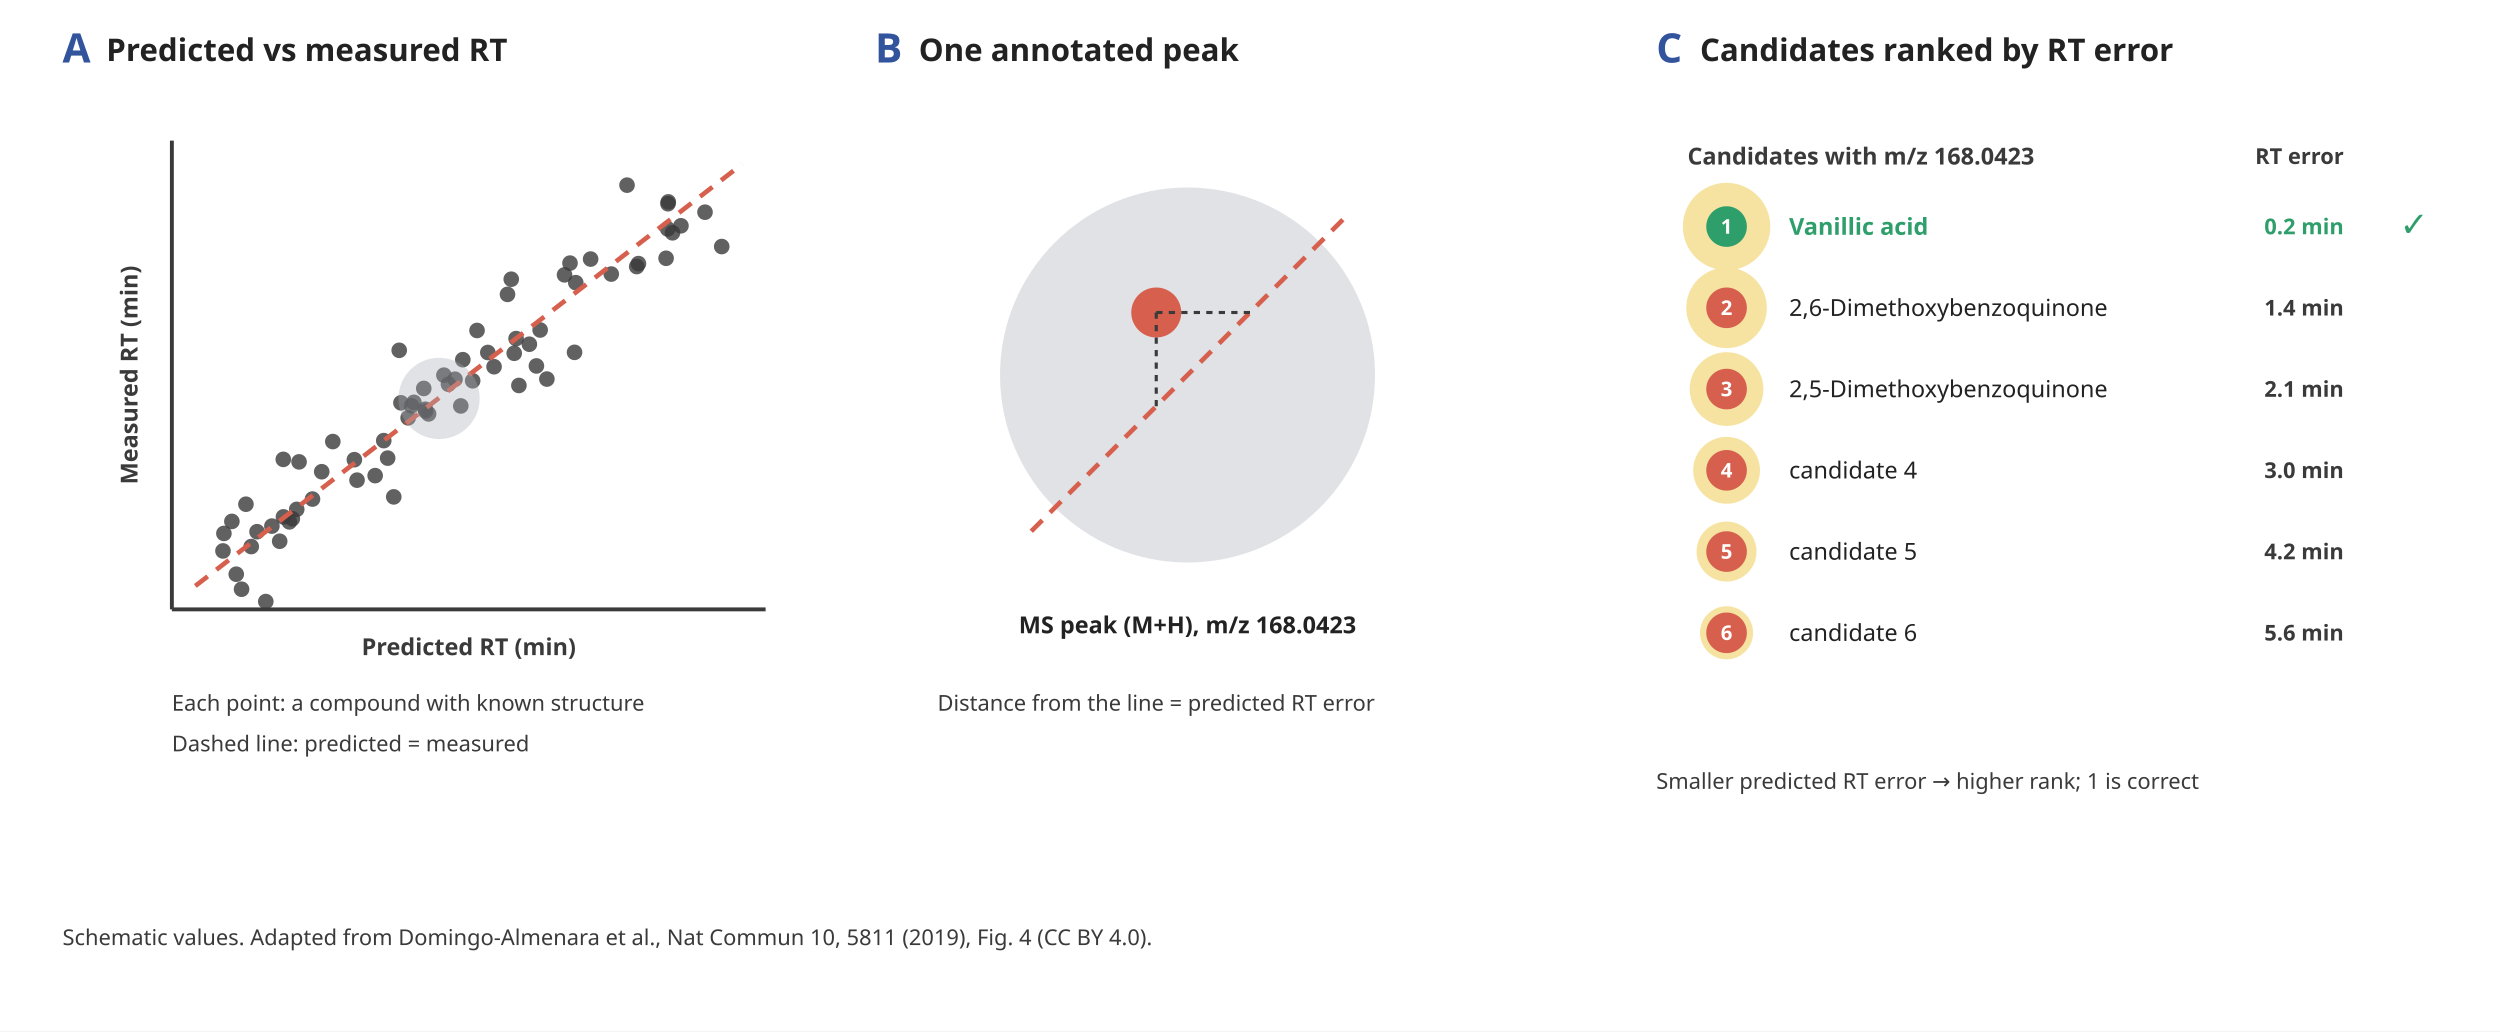
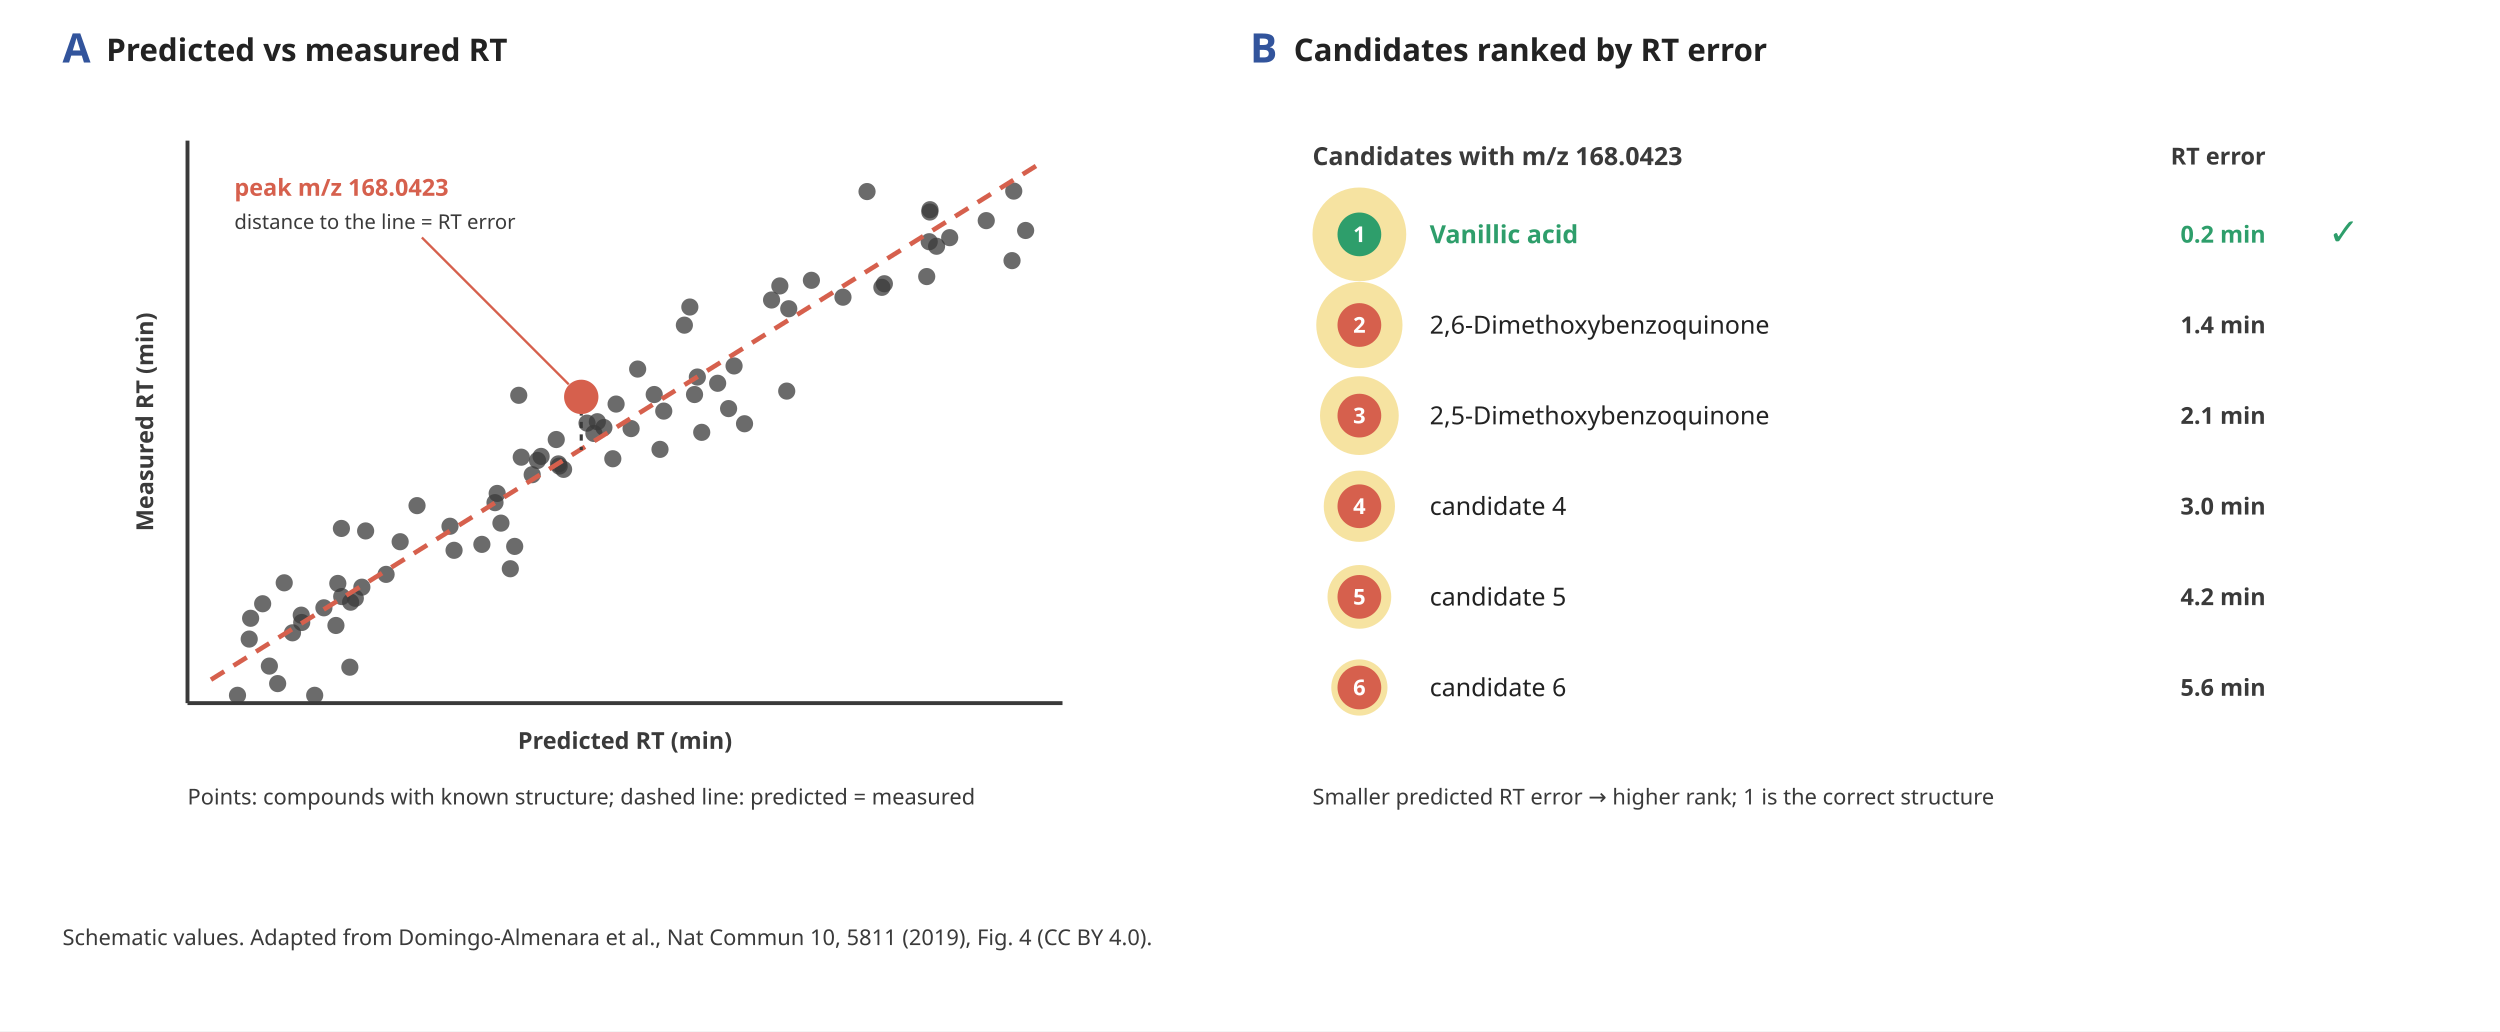
<svg xmlns="http://www.w3.org/2000/svg" width="1600" height="660" viewBox="0 0 1600 660">
  <rect width="1600" height="660" fill="#FFFFFF" />
  <text x="40" y="40" font-family="Pretendard, sans-serif" font-size="26" font-weight="800" fill="#32549C">A</text>
  <text x="68.0" y="32.0" font-family="Pretendard, sans-serif" font-size="20" font-weight="700" fill="#222222" text-anchor="start" dominant-baseline="middle">Predicted vs measured RT</text>
-   <line x1="110.0" y1="90.0" x2="110.0" y2="390.0" stroke="#3A3A3A" stroke-width="2.5" />
-   <line x1="110.0" y1="390.0" x2="490.0" y2="390.0" stroke="#3A3A3A" stroke-width="2.5" />
-   <text x="300.0" y="414.0" font-family="Pretendard, sans-serif" font-size="15" font-weight="600" fill="#3A3A3A" text-anchor="middle" dominant-baseline="middle">Predicted RT (min)</text>
-   <text x="88.0" y="240.0" font-family="Pretendard, sans-serif" font-size="15" font-weight="600" fill="#3A3A3A" text-anchor="middle" transform="rotate(-90 88.0 240.0)">Measured RT (min)</text>
-   <circle cx="240.1" cy="304.4" r="5" fill="#3A3A3A" opacity="0.8" />
-   <circle cx="154.6" cy="377.1" r="5" fill="#3A3A3A" opacity="0.8" />
-   <circle cx="312.2" cy="225.6" r="5" fill="#3A3A3A" opacity="0.8" />
-   <circle cx="302.5" cy="243.7" r="5" fill="#3A3A3A" opacity="0.8" />
-   <circle cx="142.7" cy="352.6" r="5" fill="#3A3A3A" opacity="0.8" />
-   <circle cx="160.8" cy="349.8" r="5" fill="#3A3A3A" opacity="0.8" />
-   <circle cx="274.3" cy="264.9" r="5" fill="#3A3A3A" opacity="0.8" />
-   <circle cx="205.9" cy="301.9" r="5" fill="#3A3A3A" opacity="0.8" />
-   <circle cx="343.3" cy="234.2" r="5" fill="#3A3A3A" opacity="0.8" />
-   <circle cx="264.9" cy="257.5" r="5" fill="#3A3A3A" opacity="0.8" />
-   <circle cx="461.9" cy="157.8" r="5" fill="#3A3A3A" opacity="0.8" />
-   <circle cx="228.5" cy="307.3" r="5" fill="#3A3A3A" opacity="0.8" />
-   <circle cx="179.0" cy="346.4" r="5" fill="#3A3A3A" opacity="0.8" />
-   <circle cx="407.5" cy="170.6" r="5" fill="#3A3A3A" opacity="0.8" />
-   <circle cx="191.4" cy="295.6" r="5" fill="#3A3A3A" opacity="0.8" />
-   <circle cx="256.6" cy="257.8" r="5" fill="#3A3A3A" opacity="0.8" />
-   <circle cx="316.2" cy="234.7" r="5" fill="#3A3A3A" opacity="0.8" />
-   <circle cx="200.0" cy="319.4" r="5" fill="#3A3A3A" opacity="0.8" />
-   <circle cx="361.3" cy="175.9" r="5" fill="#3A3A3A" opacity="0.8" />
-   <circle cx="329.1" cy="226.1" r="5" fill="#3A3A3A" opacity="0.8" />
-   <circle cx="284.1" cy="240.1" r="5" fill="#3A3A3A" opacity="0.8" />
-   <circle cx="367.7" cy="225.5" r="5" fill="#3A3A3A" opacity="0.8" />
-   <circle cx="213.0" cy="282.6" r="5" fill="#3A3A3A" opacity="0.8" />
-   <circle cx="427.5" cy="130.4" r="5" fill="#3A3A3A" opacity="0.8" />
-   <circle cx="378.0" cy="165.8" r="5" fill="#3A3A3A" opacity="0.8" />
-   <circle cx="170.1" cy="385.0" r="5" fill="#3A3A3A" opacity="0.8" />
-   <circle cx="272.2" cy="261.9" r="5" fill="#3A3A3A" opacity="0.8" />
-   <circle cx="296.2" cy="230.2" r="5" fill="#3A3A3A" opacity="0.8" />
-   <circle cx="143.3" cy="341.4" r="5" fill="#3A3A3A" opacity="0.8" />
-   <circle cx="324.8" cy="188.4" r="5" fill="#3A3A3A" opacity="0.8" />
-   <circle cx="427.7" cy="129.2" r="5" fill="#3A3A3A" opacity="0.8" />
-   <circle cx="332.1" cy="246.7" r="5" fill="#3A3A3A" opacity="0.8" />
-   <circle cx="327.2" cy="178.7" r="5" fill="#3A3A3A" opacity="0.8" />
-   <circle cx="451.2" cy="135.8" r="5" fill="#3A3A3A" opacity="0.8" />
-   <circle cx="291.2" cy="242.7" r="5" fill="#3A3A3A" opacity="0.8" />
-   <circle cx="368.5" cy="180.9" r="5" fill="#3A3A3A" opacity="0.8" />
-   <circle cx="350.0" cy="242.6" r="5" fill="#3A3A3A" opacity="0.8" />
-   <circle cx="226.8" cy="294.2" r="5" fill="#3A3A3A" opacity="0.8" />
-   <circle cx="261.2" cy="267.4" r="5" fill="#3A3A3A" opacity="0.8" />
-   <circle cx="287.0" cy="245.9" r="5" fill="#3A3A3A" opacity="0.8" />
-   <circle cx="187.1" cy="332.0" r="5" fill="#3A3A3A" opacity="0.8" />
-   <circle cx="391.2" cy="175.4" r="5" fill="#3A3A3A" opacity="0.8" />
-   <circle cx="174.0" cy="336.7" r="5" fill="#3A3A3A" opacity="0.8" />
-   <circle cx="426.3" cy="165.3" r="5" fill="#3A3A3A" opacity="0.8" />
-   <circle cx="157.4" cy="322.7" r="5" fill="#3A3A3A" opacity="0.8" />
-   <circle cx="430.4" cy="149.0" r="5" fill="#3A3A3A" opacity="0.8" />
-   <circle cx="408.6" cy="168.7" r="5" fill="#3A3A3A" opacity="0.8" />
-   <circle cx="271.2" cy="248.6" r="5" fill="#3A3A3A" opacity="0.8" />
-   <circle cx="252.0" cy="318.0" r="5" fill="#3A3A3A" opacity="0.8" />
-   <circle cx="181.3" cy="294.0" r="5" fill="#3A3A3A" opacity="0.8" />
-   <circle cx="189.9" cy="326.0" r="5" fill="#3A3A3A" opacity="0.8" />
-   <circle cx="294.9" cy="259.8" r="5" fill="#3A3A3A" opacity="0.8" />
-   <circle cx="330.3" cy="216.7" r="5" fill="#3A3A3A" opacity="0.8" />
-   <circle cx="272.4" cy="263.1" r="5" fill="#3A3A3A" opacity="0.8" />
-   <circle cx="255.5" cy="224.2" r="5" fill="#3A3A3A" opacity="0.8" />
-   <circle cx="364.8" cy="168.4" r="5" fill="#3A3A3A" opacity="0.8" />
-   <circle cx="305.3" cy="211.5" r="5" fill="#3A3A3A" opacity="0.8" />
-   <circle cx="148.4" cy="333.7" r="5" fill="#3A3A3A" opacity="0.8" />
-   <circle cx="435.8" cy="144.5" r="5" fill="#3A3A3A" opacity="0.8" />
-   <circle cx="401.3" cy="118.5" r="5" fill="#3A3A3A" opacity="0.8" />
-   <circle cx="263.4" cy="259.7" r="5" fill="#3A3A3A" opacity="0.8" />
-   <circle cx="345.7" cy="211.2" r="5" fill="#3A3A3A" opacity="0.8" />
-   <circle cx="151.2" cy="367.5" r="5" fill="#3A3A3A" opacity="0.8" />
-   <circle cx="185.2" cy="334.0" r="5" fill="#3A3A3A" opacity="0.8" />
-   <circle cx="245.6" cy="282.0" r="5" fill="#3A3A3A" opacity="0.8" />
-   <circle cx="181.4" cy="330.8" r="5" fill="#3A3A3A" opacity="0.8" />
-   <circle cx="164.5" cy="340.3" r="5" fill="#3A3A3A" opacity="0.8" />
-   <circle cx="427.3" cy="146.5" r="5" fill="#3A3A3A" opacity="0.8" />
-   <circle cx="338.8" cy="220.3" r="5" fill="#3A3A3A" opacity="0.8" />
-   <circle cx="248.1" cy="293.2" r="5" fill="#3A3A3A" opacity="0.8" />
-   <line x1="125.0" y1="375.0" x2="475.0" y2="105.0" stroke="#D6604D" stroke-width="3" stroke-dasharray="10,7" />
-   <circle cx="281.0" cy="255.0" r="26" fill="#A7ADB6" opacity="0.35" />
-   <text x="110.0" y="450.0" font-family="Pretendard, sans-serif" font-size="14" font-weight="500" fill="#3A3A3A" text-anchor="start" dominant-baseline="middle">Each point: a compound with known structure</text>
-   <text x="110.0" y="476.0" font-family="Pretendard, sans-serif" font-size="14" font-weight="500" fill="#3A3A3A" text-anchor="start" dominant-baseline="middle">Dashed line: predicted = measured</text>
-   <text x="560" y="40" font-family="Pretendard, sans-serif" font-size="26" font-weight="800" fill="#32549C">B</text>
-   <text x="588.0" y="32.0" font-family="Pretendard, sans-serif" font-size="20" font-weight="700" fill="#222222" text-anchor="start" dominant-baseline="middle">One annotated peak</text>
-   <circle cx="760" cy="240" r="120" fill="#A7ADB6" opacity="0.35" />
-   <line x1="660.0" y1="340.0" x2="860.0" y2="140.0" stroke="#D6604D" stroke-width="3" stroke-dasharray="10,7" />
-   <circle cx="740" cy="200" r="16" fill="#D6604D" />
-   <line x1="740.0" y1="200.0" x2="800.0" y2="200.0" stroke="#3A3A3A" stroke-width="2" stroke-dasharray="4,4" />
-   <line x1="740.0" y1="200.0" x2="740.0" y2="260.0" stroke="#3A3A3A" stroke-width="2" stroke-dasharray="4,4" />
-   <text x="760.0" y="400.0" font-family="Pretendard, sans-serif" font-size="15" font-weight="700" fill="#222222" text-anchor="middle" dominant-baseline="middle">MS peak (M+H), m/z 168.0423</text>
-   <text x="600.0" y="450.0" font-family="Pretendard, sans-serif" font-size="14" font-weight="500" fill="#3A3A3A" text-anchor="start" dominant-baseline="middle">Distance from the line = predicted RT error</text>
-   <text x="1060" y="40" font-family="Pretendard, sans-serif" font-size="26" font-weight="800" fill="#32549C">C</text>
-   <text x="1088.0" y="32.0" font-family="Pretendard, sans-serif" font-size="20" font-weight="700" fill="#222222" text-anchor="start" dominant-baseline="middle">Candidates ranked by RT error</text>
-   <text x="1080.0" y="100.0" font-family="Pretendard, sans-serif" font-size="15" font-weight="700" fill="#3A3A3A" text-anchor="start" dominant-baseline="middle">Candidates with m/z 168.0423</text>
-   <text x="1500.0" y="100.0" font-family="Pretendard, sans-serif" font-size="14" font-weight="700" fill="#3A3A3A" text-anchor="end" dominant-baseline="middle">RT error</text>
-   <circle cx="1105" cy="145" r="28.0" fill="#F6E3A1" />
-   <circle cx="1105" cy="145" r="13" fill="#2E9E6B" />
-   <text x="1105.0" y="145.0" font-family="Pretendard, sans-serif" font-size="13" font-weight="800" fill="#FFFFFF" text-anchor="middle" dominant-baseline="middle">1</text>
-   <text x="1145.0" y="145.0" font-family="Pretendard, sans-serif" font-size="15" font-weight="700" fill="#2E9E6B" text-anchor="start" dominant-baseline="middle">Vanillic acid</text>
-   <text x="1500.0" y="145.0" font-family="Pretendard, sans-serif" font-size="14" font-weight="600" fill="#2E9E6B" text-anchor="end" dominant-baseline="middle">0.2 min</text>
-   <circle cx="1105" cy="197" r="25.8" fill="#F6E3A1" />
-   <circle cx="1105" cy="197" r="13" fill="#D6604D" />
-   <text x="1105.0" y="197.0" font-family="Pretendard, sans-serif" font-size="13" font-weight="800" fill="#FFFFFF" text-anchor="middle" dominant-baseline="middle">2</text>
-   <text x="1145.0" y="197.0" font-family="Pretendard, sans-serif" font-size="15" font-weight="500" fill="#222222" text-anchor="start" dominant-baseline="middle">2,6-Dimethoxybenzoquinone</text>
-   <text x="1500.0" y="197.0" font-family="Pretendard, sans-serif" font-size="14" font-weight="600" fill="#3A3A3A" text-anchor="end" dominant-baseline="middle">1.4 min</text>
-   <circle cx="1105" cy="249" r="23.6" fill="#F6E3A1" />
-   <circle cx="1105" cy="249" r="13" fill="#D6604D" />
-   <text x="1105.0" y="249.0" font-family="Pretendard, sans-serif" font-size="13" font-weight="800" fill="#FFFFFF" text-anchor="middle" dominant-baseline="middle">3</text>
-   <text x="1145.0" y="249.0" font-family="Pretendard, sans-serif" font-size="15" font-weight="500" fill="#222222" text-anchor="start" dominant-baseline="middle">2,5-Dimethoxybenzoquinone</text>
-   <text x="1500.0" y="249.0" font-family="Pretendard, sans-serif" font-size="14" font-weight="600" fill="#3A3A3A" text-anchor="end" dominant-baseline="middle">2.1 min</text>
-   <circle cx="1105" cy="301" r="21.4" fill="#F6E3A1" />
-   <circle cx="1105" cy="301" r="13" fill="#D6604D" />
-   <text x="1105.0" y="301.0" font-family="Pretendard, sans-serif" font-size="13" font-weight="800" fill="#FFFFFF" text-anchor="middle" dominant-baseline="middle">4</text>
-   <text x="1145.0" y="301.0" font-family="Pretendard, sans-serif" font-size="15" font-weight="500" fill="#222222" text-anchor="start" dominant-baseline="middle">candidate 4</text>
-   <text x="1500.0" y="301.0" font-family="Pretendard, sans-serif" font-size="14" font-weight="600" fill="#3A3A3A" text-anchor="end" dominant-baseline="middle">3.0 min</text>
-   <circle cx="1105" cy="353" r="19.2" fill="#F6E3A1" />
-   <circle cx="1105" cy="353" r="13" fill="#D6604D" />
-   <text x="1105.0" y="353.0" font-family="Pretendard, sans-serif" font-size="13" font-weight="800" fill="#FFFFFF" text-anchor="middle" dominant-baseline="middle">5</text>
-   <text x="1145.0" y="353.0" font-family="Pretendard, sans-serif" font-size="15" font-weight="500" fill="#222222" text-anchor="start" dominant-baseline="middle">candidate 5</text>
-   <text x="1500.0" y="353.0" font-family="Pretendard, sans-serif" font-size="14" font-weight="600" fill="#3A3A3A" text-anchor="end" dominant-baseline="middle">4.2 min</text>
-   <circle cx="1105" cy="405" r="17.0" fill="#F6E3A1" />
-   <circle cx="1105" cy="405" r="13" fill="#D6604D" />
-   <text x="1105.0" y="405.0" font-family="Pretendard, sans-serif" font-size="13" font-weight="800" fill="#FFFFFF" text-anchor="middle" dominant-baseline="middle">6</text>
-   <text x="1145.0" y="405.0" font-family="Pretendard, sans-serif" font-size="15" font-weight="500" fill="#222222" text-anchor="start" dominant-baseline="middle">candidate 6</text>
-   <text x="1500.0" y="405.0" font-family="Pretendard, sans-serif" font-size="14" font-weight="600" fill="#3A3A3A" text-anchor="end" dominant-baseline="middle">5.6 min</text>
-   <text x="1545.0" y="145.0" font-family="Pretendard, sans-serif" font-size="22" font-weight="800" fill="#2E9E6B" text-anchor="middle" dominant-baseline="middle">✓</text>
-   <text x="1060.0" y="500.0" font-family="Pretendard, sans-serif" font-size="14" font-weight="500" fill="#3A3A3A" text-anchor="start" dominant-baseline="middle">Smaller predicted RT error → higher rank; 1 is correct</text>
+   <line x1="120.0" y1="90.0" x2="120.0" y2="450.0" stroke="#3A3A3A" stroke-width="2.5" />
+   <line x1="120.0" y1="450.0" x2="680.0" y2="450.0" stroke="#3A3A3A" stroke-width="2.5" />
+   <text x="400.0" y="474.0" font-family="Pretendard, sans-serif" font-size="15" font-weight="600" fill="#3A3A3A" text-anchor="middle" dominant-baseline="middle">Predicted RT (min)</text>
+   <text x="98.0" y="270.0" font-family="Pretendard, sans-serif" font-size="15" font-weight="600" fill="#3A3A3A" text-anchor="middle" transform="rotate(-90 98.0 270.0)">Measured RT (min)</text>
+   <circle cx="308.4" cy="348.4" r="5.5" fill="#3A3A3A" opacity="0.75" />
+   <circle cx="177.7" cy="437.5" r="5.5" fill="#3A3A3A" opacity="0.75" />
+   <circle cx="418.7" cy="252.5" r="5.5" fill="#3A3A3A" opacity="0.75" />
+   <circle cx="403.9" cy="274.3" r="5.5" fill="#3A3A3A" opacity="0.75" />
+   <circle cx="159.5" cy="409.0" r="5.5" fill="#3A3A3A" opacity="0.75" />
+   <circle cx="187.2" cy="405.0" r="5.5" fill="#3A3A3A" opacity="0.75" />
+   <circle cx="360.7" cy="300.4" r="5.5" fill="#3A3A3A" opacity="0.75" />
+   <circle cx="256.1" cy="346.7" r="5.5" fill="#3A3A3A" opacity="0.75" />
+   <circle cx="466.3" cy="261.5" r="5.5" fill="#3A3A3A" opacity="0.75" />
+   <circle cx="346.3" cy="292.1" r="5.5" fill="#3A3A3A" opacity="0.75" />
+   <circle cx="647.7" cy="166.8" r="5.5" fill="#3A3A3A" opacity="0.75" />
+   <circle cx="290.6" cy="352.2" r="5.5" fill="#3A3A3A" opacity="0.75" />
+   <circle cx="215.0" cy="400.3" r="5.5" fill="#3A3A3A" opacity="0.75" />
+   <circle cx="564.4" cy="183.9" r="5.5" fill="#3A3A3A" opacity="0.75" />
+   <circle cx="234.0" cy="339.8" r="5.5" fill="#3A3A3A" opacity="0.75" />
+   <circle cx="333.6" cy="292.6" r="5.5" fill="#3A3A3A" opacity="0.75" />
+   <circle cx="424.8" cy="263.1" r="5.5" fill="#3A3A3A" opacity="0.75" />
+   <circle cx="247.1" cy="367.6" r="5.5" fill="#3A3A3A" opacity="0.75" />
+   <circle cx="493.8" cy="192.0" r="5.5" fill="#3A3A3A" opacity="0.75" />
+   <circle cx="444.5" cy="252.5" r="5.5" fill="#3A3A3A" opacity="0.75" />
+   <circle cx="375.7" cy="270.8" r="5.5" fill="#3A3A3A" opacity="0.75" />
+   <circle cx="503.5" cy="250.3" r="5.5" fill="#3A3A3A" opacity="0.75" />
+   <circle cx="266.9" cy="323.6" r="5.5" fill="#3A3A3A" opacity="0.75" />
+   <circle cx="595.1" cy="135.7" r="5.5" fill="#3A3A3A" opacity="0.75" />
+   <circle cx="519.3" cy="179.4" r="5.5" fill="#3A3A3A" opacity="0.75" />
+   <circle cx="201.4" cy="445.0" r="5.5" fill="#3A3A3A" opacity="0.75" />
+   <circle cx="357.4" cy="296.9" r="5.5" fill="#3A3A3A" opacity="0.75" />
+   <circle cx="394.3" cy="258.6" r="5.5" fill="#3A3A3A" opacity="0.75" />
+   <circle cx="160.4" cy="395.7" r="5.5" fill="#3A3A3A" opacity="0.75" />
+   <circle cx="438.0" cy="208.1" r="5.5" fill="#3A3A3A" opacity="0.75" />
+   <circle cx="595.2" cy="134.2" r="5.5" fill="#3A3A3A" opacity="0.75" />
+   <circle cx="449.1" cy="276.7" r="5.5" fill="#3A3A3A" opacity="0.75" />
+   <circle cx="441.5" cy="196.5" r="5.5" fill="#3A3A3A" opacity="0.75" />
+   <circle cx="631.2" cy="141.2" r="5.5" fill="#3A3A3A" opacity="0.75" />
+   <circle cx="386.5" cy="273.6" r="5.5" fill="#3A3A3A" opacity="0.75" />
+   <circle cx="504.8" cy="197.6" r="5.5" fill="#3A3A3A" opacity="0.75" />
+   <circle cx="476.5" cy="271.2" r="5.5" fill="#3A3A3A" opacity="0.75" />
+   <circle cx="288.0" cy="336.8" r="5.5" fill="#3A3A3A" opacity="0.75" />
+   <circle cx="340.6" cy="303.8" r="5.5" fill="#3A3A3A" opacity="0.75" />
+   <circle cx="380.1" cy="277.4" r="5.5" fill="#3A3A3A" opacity="0.75" />
+   <circle cx="227.4" cy="382.9" r="5.5" fill="#3A3A3A" opacity="0.75" />
+   <circle cx="539.5" cy="190.2" r="5.5" fill="#3A3A3A" opacity="0.75" />
+   <circle cx="207.3" cy="389.0" r="5.5" fill="#3A3A3A" opacity="0.75" />
+   <circle cx="593.1" cy="177.0" r="5.5" fill="#3A3A3A" opacity="0.75" />
+   <circle cx="181.9" cy="373.0" r="5.5" fill="#3A3A3A" opacity="0.75" />
+   <circle cx="599.4" cy="157.6" r="5.5" fill="#3A3A3A" opacity="0.75" />
+   <circle cx="566.0" cy="181.6" r="5.5" fill="#3A3A3A" opacity="0.75" />
+   <circle cx="356.0" cy="281.3" r="5.5" fill="#3A3A3A" opacity="0.75" />
+   <circle cx="326.6" cy="364.0" r="5.5" fill="#3A3A3A" opacity="0.75" />
+   <circle cx="218.5" cy="338.2" r="5.5" fill="#3A3A3A" opacity="0.75" />
+   <circle cx="231.6" cy="375.8" r="5.5" fill="#3A3A3A" opacity="0.75" />
+   <circle cx="392.2" cy="293.6" r="5.5" fill="#3A3A3A" opacity="0.75" />
+   <circle cx="446.3" cy="241.3" r="5.5" fill="#3A3A3A" opacity="0.75" />
+   <circle cx="357.9" cy="298.3" r="5.5" fill="#3A3A3A" opacity="0.75" />
+   <circle cx="332.0" cy="253.0" r="5.5" fill="#3A3A3A" opacity="0.75" />
+   <circle cx="499.1" cy="183.0" r="5.5" fill="#3A3A3A" opacity="0.75" />
+   <circle cx="408.1" cy="236.2" r="5.5" fill="#3A3A3A" opacity="0.75" />
+   <circle cx="168.1" cy="386.4" r="5.5" fill="#3A3A3A" opacity="0.75" />
+   <circle cx="607.8" cy="152.1" r="5.5" fill="#3A3A3A" opacity="0.75" />
+   <circle cx="554.9" cy="122.6" r="5.5" fill="#3A3A3A" opacity="0.75" />
+   <circle cx="344.0" cy="294.7" r="5.5" fill="#3A3A3A" opacity="0.75" />
+   <circle cx="469.8" cy="234.2" r="5.5" fill="#3A3A3A" opacity="0.75" />
+   <circle cx="172.4" cy="426.3" r="5.5" fill="#3A3A3A" opacity="0.75" />
+   <circle cx="224.4" cy="385.4" r="5.5" fill="#3A3A3A" opacity="0.75" />
+   <circle cx="316.8" cy="321.7" r="5.5" fill="#3A3A3A" opacity="0.75" />
+   <circle cx="218.7" cy="381.8" r="5.5" fill="#3A3A3A" opacity="0.75" />
+   <circle cx="192.8" cy="393.7" r="5.5" fill="#3A3A3A" opacity="0.75" />
+   <circle cx="594.7" cy="154.7" r="5.5" fill="#3A3A3A" opacity="0.75" />
+   <circle cx="459.3" cy="245.3" r="5.5" fill="#3A3A3A" opacity="0.75" />
+   <circle cx="320.6" cy="334.8" r="5.5" fill="#3A3A3A" opacity="0.75" />
+   <circle cx="329.4" cy="349.7" r="5.5" fill="#3A3A3A" opacity="0.75" />
+   <circle cx="656.4" cy="147.5" r="5.5" fill="#3A3A3A" opacity="0.75" />
+   <circle cx="382.3" cy="269.9" r="5.5" fill="#3A3A3A" opacity="0.75" />
+   <circle cx="193.1" cy="398.4" r="5.5" fill="#3A3A3A" opacity="0.75" />
+   <circle cx="318.2" cy="315.8" r="5.5" fill="#3A3A3A" opacity="0.75" />
+   <circle cx="223.9" cy="427.0" r="5.5" fill="#3A3A3A" opacity="0.75" />
+   <circle cx="152.0" cy="445.0" r="5.5" fill="#3A3A3A" opacity="0.75" />
+   <circle cx="216.2" cy="373.4" r="5.5" fill="#3A3A3A" opacity="0.75" />
+   <circle cx="422.4" cy="287.6" r="5.5" fill="#3A3A3A" opacity="0.75" />
+   <circle cx="648.8" cy="122.3" r="5.5" fill="#3A3A3A" opacity="0.75" />
+   <line x1="135.0" y1="435.0" x2="665.0" y2="105.0" stroke="#D6604D" stroke-width="3" stroke-dasharray="10,7" />
+   <line x1="372.0" y1="254.0" x2="372.0" y2="288.0" stroke="#3A3A3A" stroke-width="2" stroke-dasharray="4,4" />
+   <circle cx="372.0" cy="254.0" r="11" fill="#D6604D" />
+   <line x1="364.0" y1="246.0" x2="270.0" y2="152.0" stroke="#D6604D" stroke-width="1.5" />
+   <text x="150.0" y="120.0" font-family="Pretendard, sans-serif" font-size="15" font-weight="700" fill="#D6604D" text-anchor="start" dominant-baseline="middle">peak m/z 168.0423</text>
+   <text x="150.0" y="142.0" font-family="Pretendard, sans-serif" font-size="13" font-weight="500" fill="#3A3A3A" text-anchor="start" dominant-baseline="middle">distance to the line = RT error</text>
+   <text x="120.0" y="510.0" font-family="Pretendard, sans-serif" font-size="14" font-weight="500" fill="#3A3A3A" text-anchor="start" dominant-baseline="middle">Points: compounds with known structure; dashed line: predicted = measured</text>
+   <text x="800" y="40" font-family="Pretendard, sans-serif" font-size="26" font-weight="800" fill="#32549C">B</text>
+   <text x="828.0" y="32.0" font-family="Pretendard, sans-serif" font-size="20" font-weight="700" fill="#222222" text-anchor="start" dominant-baseline="middle">Candidates ranked by RT error</text>
+   <text x="840.0" y="100.0" font-family="Pretendard, sans-serif" font-size="16" font-weight="700" fill="#3A3A3A" text-anchor="start" dominant-baseline="middle">Candidates with m/z 168.0423</text>
+   <text x="1450.0" y="100.0" font-family="Pretendard, sans-serif" font-size="15" font-weight="700" fill="#3A3A3A" text-anchor="end" dominant-baseline="middle">RT error</text>
+   <circle cx="870" cy="150" r="30.0" fill="#F6E3A1" />
+   <circle cx="870" cy="150" r="14" fill="#2E9E6B" />
+   <text x="870.0" y="150.0" font-family="Pretendard, sans-serif" font-size="14" font-weight="800" fill="#FFFFFF" text-anchor="middle" dominant-baseline="middle">1</text>
+   <text x="915.0" y="150.0" font-family="Pretendard, sans-serif" font-size="16" font-weight="700" fill="#2E9E6B" text-anchor="start" dominant-baseline="middle">Vanillic acid</text>
+   <text x="1450.0" y="150.0" font-family="Pretendard, sans-serif" font-size="15" font-weight="600" fill="#2E9E6B" text-anchor="end" dominant-baseline="middle">0.2 min</text>
+   <circle cx="870" cy="208" r="27.6" fill="#F6E3A1" />
+   <circle cx="870" cy="208" r="14" fill="#D6604D" />
+   <text x="870.0" y="208.0" font-family="Pretendard, sans-serif" font-size="14" font-weight="800" fill="#FFFFFF" text-anchor="middle" dominant-baseline="middle">2</text>
+   <text x="915.0" y="208.0" font-family="Pretendard, sans-serif" font-size="16" font-weight="500" fill="#222222" text-anchor="start" dominant-baseline="middle">2,6-Dimethoxybenzoquinone</text>
+   <text x="1450.0" y="208.0" font-family="Pretendard, sans-serif" font-size="15" font-weight="600" fill="#3A3A3A" text-anchor="end" dominant-baseline="middle">1.4 min</text>
+   <circle cx="870" cy="266" r="25.2" fill="#F6E3A1" />
+   <circle cx="870" cy="266" r="14" fill="#D6604D" />
+   <text x="870.0" y="266.0" font-family="Pretendard, sans-serif" font-size="14" font-weight="800" fill="#FFFFFF" text-anchor="middle" dominant-baseline="middle">3</text>
+   <text x="915.0" y="266.0" font-family="Pretendard, sans-serif" font-size="16" font-weight="500" fill="#222222" text-anchor="start" dominant-baseline="middle">2,5-Dimethoxybenzoquinone</text>
+   <text x="1450.0" y="266.0" font-family="Pretendard, sans-serif" font-size="15" font-weight="600" fill="#3A3A3A" text-anchor="end" dominant-baseline="middle">2.1 min</text>
+   <circle cx="870" cy="324" r="22.8" fill="#F6E3A1" />
+   <circle cx="870" cy="324" r="14" fill="#D6604D" />
+   <text x="870.0" y="324.0" font-family="Pretendard, sans-serif" font-size="14" font-weight="800" fill="#FFFFFF" text-anchor="middle" dominant-baseline="middle">4</text>
+   <text x="915.0" y="324.0" font-family="Pretendard, sans-serif" font-size="16" font-weight="500" fill="#222222" text-anchor="start" dominant-baseline="middle">candidate 4</text>
+   <text x="1450.0" y="324.0" font-family="Pretendard, sans-serif" font-size="15" font-weight="600" fill="#3A3A3A" text-anchor="end" dominant-baseline="middle">3.0 min</text>
+   <circle cx="870" cy="382" r="20.4" fill="#F6E3A1" />
+   <circle cx="870" cy="382" r="14" fill="#D6604D" />
+   <text x="870.0" y="382.0" font-family="Pretendard, sans-serif" font-size="14" font-weight="800" fill="#FFFFFF" text-anchor="middle" dominant-baseline="middle">5</text>
+   <text x="915.0" y="382.0" font-family="Pretendard, sans-serif" font-size="16" font-weight="500" fill="#222222" text-anchor="start" dominant-baseline="middle">candidate 5</text>
+   <text x="1450.0" y="382.0" font-family="Pretendard, sans-serif" font-size="15" font-weight="600" fill="#3A3A3A" text-anchor="end" dominant-baseline="middle">4.2 min</text>
+   <circle cx="870" cy="440" r="18.0" fill="#F6E3A1" />
+   <circle cx="870" cy="440" r="14" fill="#D6604D" />
+   <text x="870.0" y="440.0" font-family="Pretendard, sans-serif" font-size="14" font-weight="800" fill="#FFFFFF" text-anchor="middle" dominant-baseline="middle">6</text>
+   <text x="915.0" y="440.0" font-family="Pretendard, sans-serif" font-size="16" font-weight="500" fill="#222222" text-anchor="start" dominant-baseline="middle">candidate 6</text>
+   <text x="1450.0" y="440.0" font-family="Pretendard, sans-serif" font-size="15" font-weight="600" fill="#3A3A3A" text-anchor="end" dominant-baseline="middle">5.6 min</text>
+   <text x="1500.0" y="150.0" font-family="Pretendard, sans-serif" font-size="24" font-weight="800" fill="#2E9E6B" text-anchor="middle" dominant-baseline="middle">✓</text>
+   <text x="840.0" y="510.0" font-family="Pretendard, sans-serif" font-size="14" font-weight="500" fill="#3A3A3A" text-anchor="start" dominant-baseline="middle">Smaller predicted RT error → higher rank; 1 is the correct structure</text>
  <text x="40.0" y="600.0" font-family="Pretendard, sans-serif" font-size="14" font-weight="500" fill="#3A3A3A" text-anchor="start" dominant-baseline="middle">Schematic values. Adapted from Domingo-Almenara et al., Nat Commun 10, 5811 (2019), Fig. 4 (CC BY 4.0).</text>
</svg>
